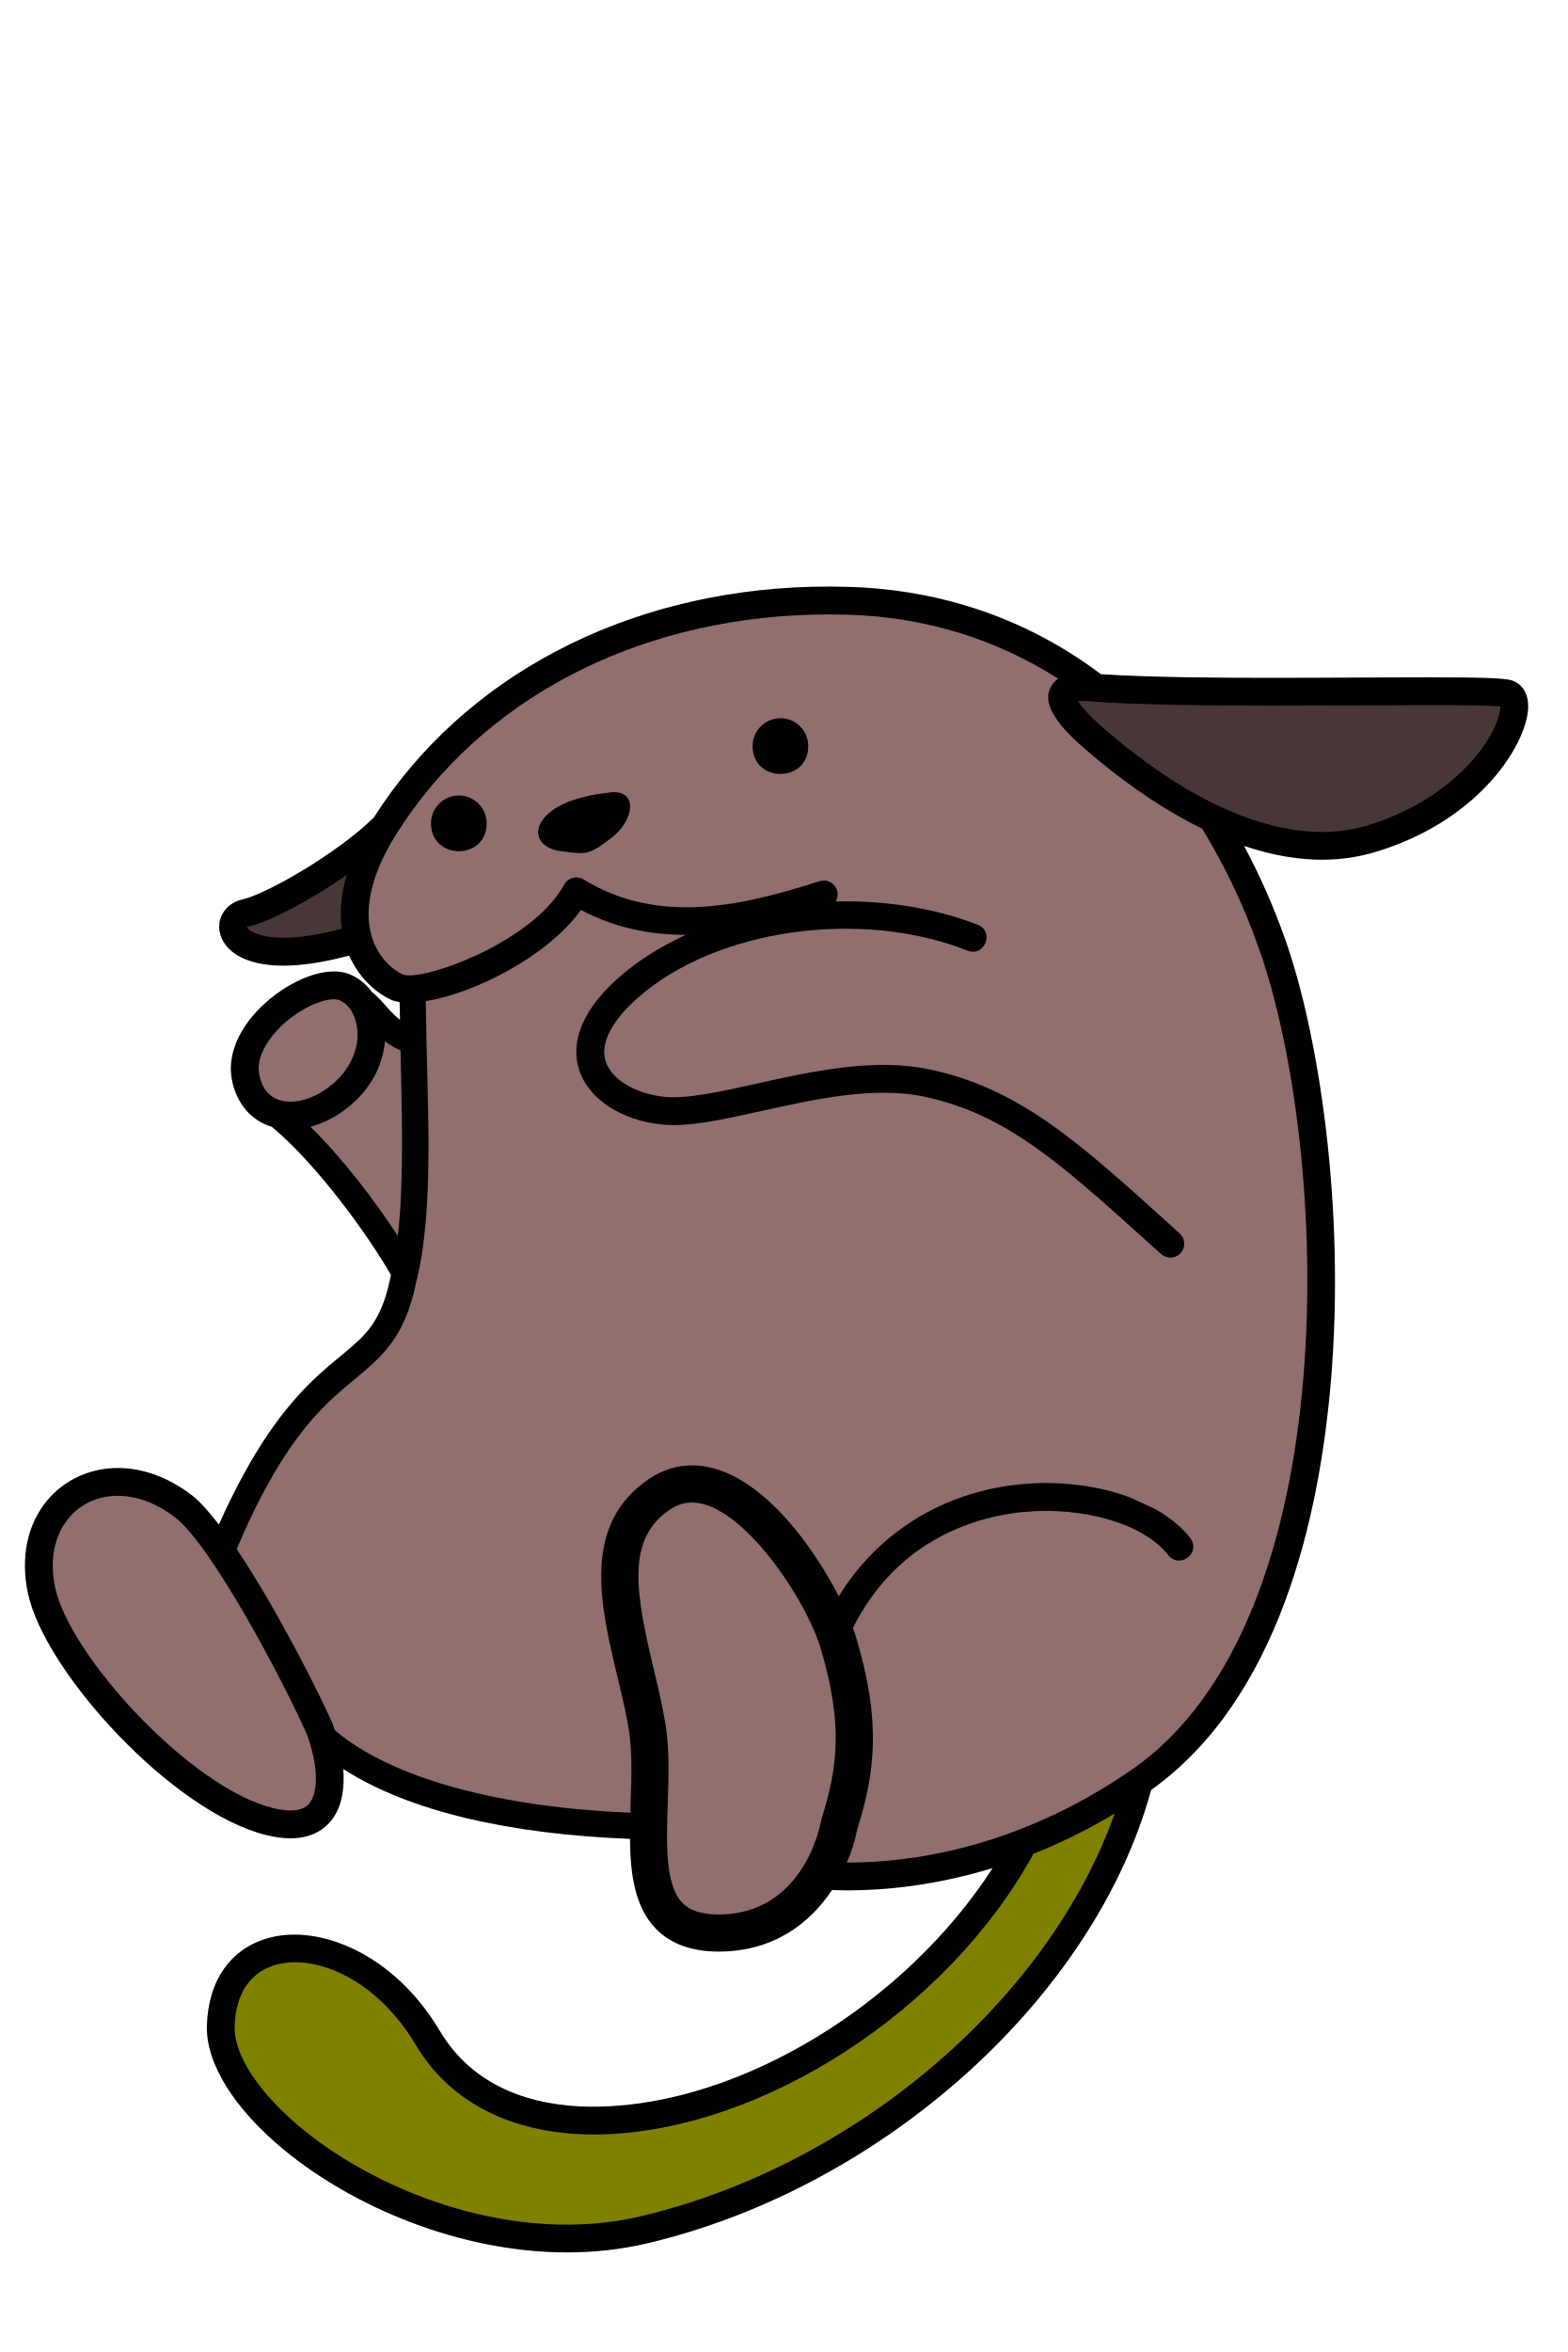
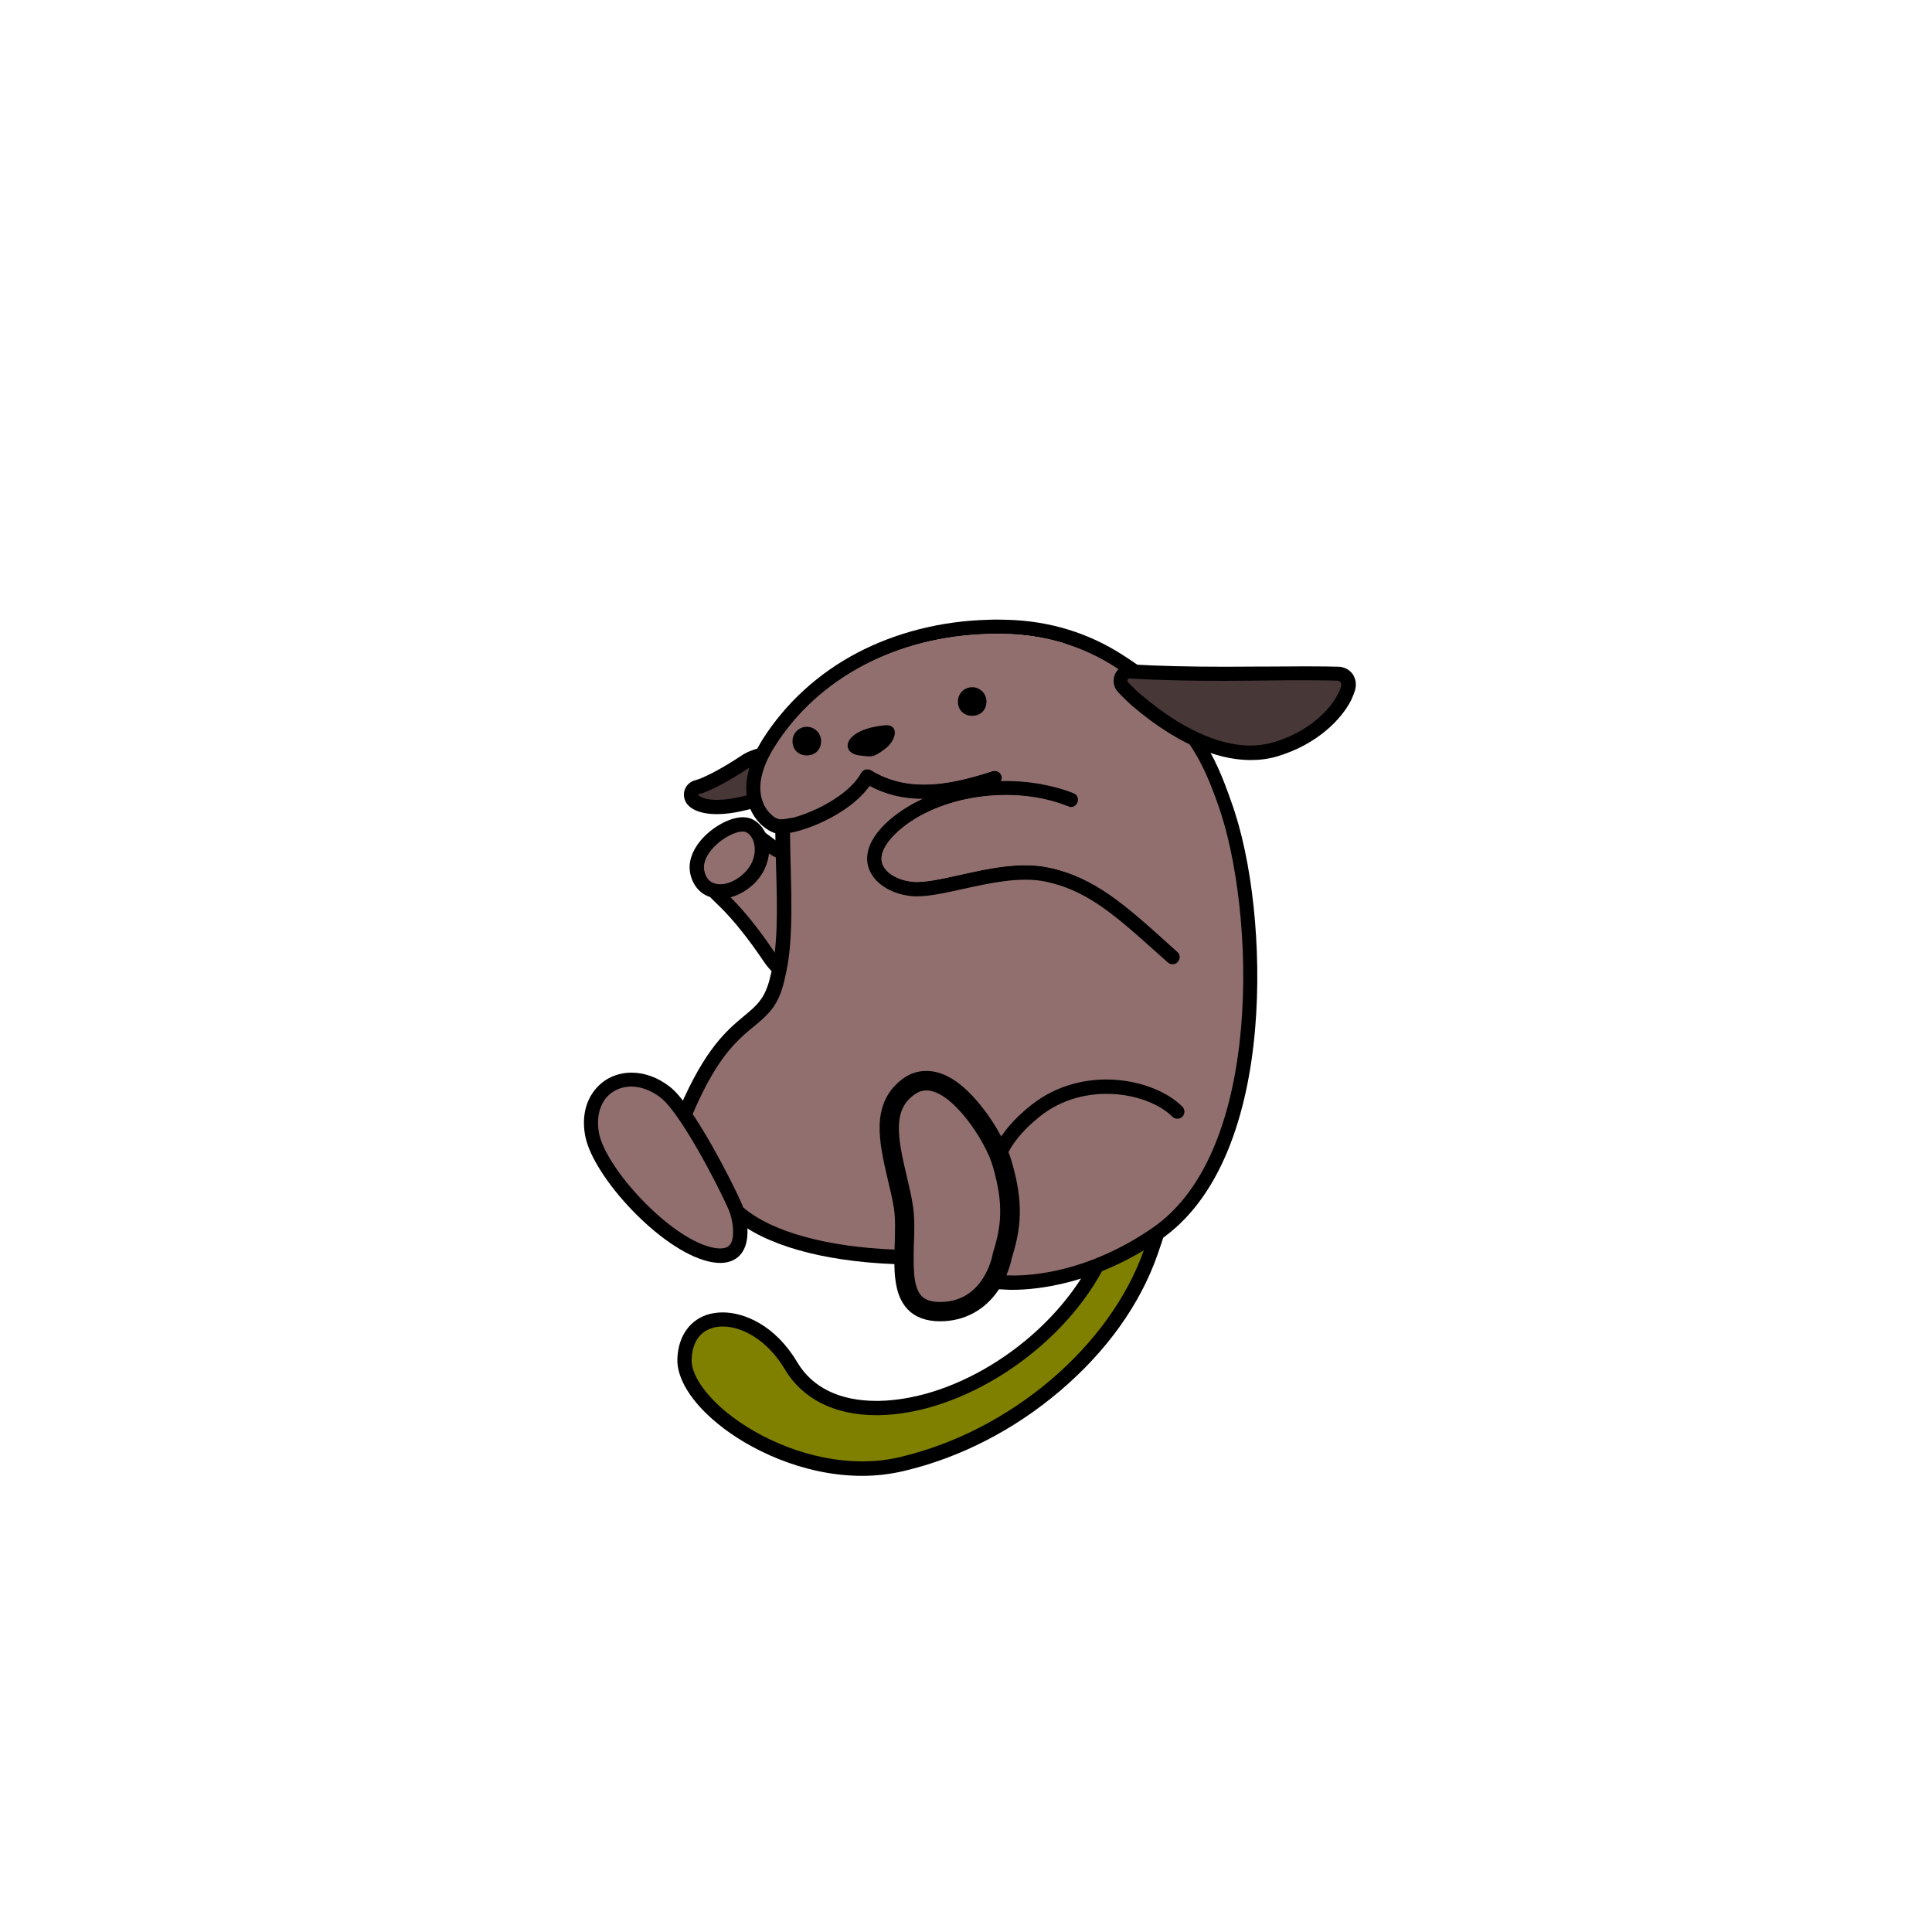
- <svg xmlns="http://www.w3.org/2000/svg" xml:space="preserve" width="60" height="90">
-   <path class="wapuu_svg_border" d="M31.243 1.12c-7.125.189-13.308 3.427-16.744 8.826-1.41 1.39-4.12 2.934-5.03 3.137-.42.093-.737.377-.85.756-.112.385.01.805.325 1.125.29.292.892.654 2.096.654.648 0 1.471-.107 2.513-.385.391.886 1.066 1.45 1.616 1.694.09.04.198.069.316.088.002.23.01.447.014.677a3.45 3.45 0 0 1-.385-.359c-.209-.225-.408-.487-.688-.707a2.004 2.004 0 0 0-.855-.68 1.637 1.637 0 0 0-.604-.107c-.98 0-2.297.73-3.132 1.734-.642.774-.917 1.627-.772 2.397.173.925.736 1.574 1.527 1.814 1.682 1.386 3.651 4.082 4.565 5.672l-.031.133-.002.012-.002.01c-.178.845-.42 1.373-.713 1.79-1.038 1.472-3.248 1.801-5.84 7.604-.364-.469-.716-.879-1.024-1.115-.893-.687-1.875-1.05-2.843-1.05-1.075 0-2.069.462-2.727 1.268-.743.912-.998 2.157-.719 3.504.623 3.011 5.553 8.417 9.155 9.282.294.074.595.113.898.117.93 0 1.417-.447 1.662-.82.343-.526.407-1.2.358-1.833 2.548 1.646 6.437 2.498 10.974 2.674.011 1.344.183 2.604.987 3.434.564.583 1.372.879 2.404.879 2.135 0 3.515-1.113 4.342-2.356.188.007.387.014.605.014 1.374 0 3.31-.173 5.54-.852-3.33 5.173-9.596 9.023-15.067 9.127-1.962.042-4.622-.434-6.086-2.894-1.777-2.988-4.614-4.062-6.496-3.576-1.483.382-2.365 1.606-2.422 3.357-.047 1.46 1.05 3.214 3.01 4.815 2.576 2.105 6.637 3.876 10.779 3.876 1.028 0 2.061-.11 3.078-.35 9.033-2.137 17.102-9.413 19.273-17.345 2.443-1.744 4.054-4.35 5.108-7.174 1.055-2.824 1.552-5.865 1.773-8.482.56-6.671-.476-13.295-1.752-16.899a25.873 25.873 0 0 0-1.572-3.568c1.186.398 2.187.527 2.973.527a7.1 7.1 0 0 0 2.039-.292c4.155-1.246 5.891-4.317 5.861-5.608-.01-.51-.266-.873-.68-.976-.257-.064-.869-.104-3.125-.104-.781 0-1.673.003-2.62.008-1.073.005-2.218.012-3.362.012-1.96 0-4.71-.016-6.566-.14-2.753-2.071-6.024-3.232-9.647-3.341-.483-.015-.96-.016-1.435-.004Z" style="display:inline;color:#000;opacity:1;fill:#000;-inkscape-stroke:none" transform="translate(-.19 21.333)" />
-   <path class="wapuu_svg_body" d="M31.276 2.187c.453-.012.91-.013 1.371.001 2.966.09 5.682.939 8.047 2.452a.82.82 0 0 0-.33.414c-.08.219-.32.88 1.426 2.334l.127.11c1.578 1.343 3.01 2.258 4.283 2.878a24.013 24.013 0 0 1 2.174 4.588c2.712 7.66 3.447 25.701-4.89 31.437-4.4 3.03-8.539 3.544-10.882 3.537A6.18 6.18 0 0 0 33 48.665c.69-2.198.906-4.095-.006-7.22a6.004 6.004 0 0 0-.162-.485c1.74-3.456 4.81-4.264 6.496-4.434 2.315-.233 4.658.46 5.578 1.65.437.547 1.261-.092.842-.652-.33-.427-.791-.799-1.34-1.109l-.98-.453c-1.227-.454-2.716-.648-4.208-.496-2.946.298-5.422 1.844-6.93 4.283-1.107-2.162-3.252-5.008-5.613-5.008-.575 0-1.124.17-1.627.506-2.627 1.75-1.88 4.863-1.222 7.61.176.735.341 1.43.441 2.08.12.787.09 1.746.059 2.673-.005.14-.004.28-.008.42-5.029-.202-9.165-1.32-11.316-3.156-.03-.082-.062-.2-.088-.26-.46-1.051-2.12-4.37-3.668-6.672 2.619-6.16 4.597-6.006 5.978-7.962.377-.536.67-1.217.87-2.15.755-2.928.43-6.91.39-10.854 1.83-.29 4.645-1.693 5.94-3.489 1.296.688 2.647.953 4.013.951-.925.427-1.784.954-2.527 1.596-1.74 1.53-1.808 2.784-1.559 3.565.353 1.11 1.592 1.932 3.156 2.097 1.018.107 2.327-.183 3.842-.52 2-.442 4.267-.947 6.166-.554 2.825.584 4.79 2.154 7.639 4.707l1.48 1.33a.53.53 0 0 0 .696-.8l-.42-.381c-3.455-3.123-5.738-5.185-9.178-5.897-2.123-.44-4.508.09-6.611.557-1.365.303-2.654.588-3.5.5-1.127-.12-2.032-.667-2.254-1.362-.216-.677.227-1.543 1.248-2.441 2.977-2.618 8.506-3.407 12.59-1.797.669.28 1.07-.74.388-.99-1.636-.636-3.52-.93-5.42-.887a.53.53 0 0 0-.62-.775c-2.84.908-6.113 1.726-9.026-.065a.534.534 0 0 0-.746.198c-1.24 2.255-5.51 3.734-6.18 3.435-.397-.176-.944-.658-1.183-1.443-.327-1.077-.001-2.439.943-3.936 3.237-5.132 9.118-8.208 15.914-8.388z" style="display:inline;color:#000;opacity:1;fill:#916f6f;-inkscape-stroke:none" transform="translate(-.19 21.333)" />
-   <path class="wapuu_svg_tail" d="M42.85 48.063c-2.515 7.108-9.9 13.46-18.123 15.407-4.755 1.126-9.924-.853-12.937-3.315-1.675-1.369-2.656-2.849-2.62-3.957.04-1.264.619-2.101 1.624-2.36 1.5-.386 3.806.55 5.316 3.089 1.346 2.262 3.822 3.468 7.02 3.416 6.191-.117 13.328-4.733 16.613-10.74 1-.396 2.043-.904 3.107-1.54z" style="display:inline;color:#000;opacity:1;fill:olive;-inkscape-stroke:none" transform="translate(-.19 21.333)" />
-   <path class="wapuu_svg_foot" d="M4.7 35.905c-.764 0-1.439.31-1.899.875-.538.66-.717 1.59-.504 2.617.543 2.621 5.203 7.704 8.36 8.461.24.058.46.088.65.088.492 0 .675-.193.77-.338.334-.511.206-1.526-.032-2.246.018.017.04.032.057.05l-.06-.061c-.035-.105-.065-.223-.104-.311-.875-1.996-3.643-7.23-5.043-8.307-.705-.543-1.464-.828-2.195-.828zm21.976.256c-.294 0-.57.088-.84.268-1.677 1.118-1.336 3.138-.628 6.095.175.731.354 1.49.464 2.196.141.918.108 1.944.075 2.937-.051 1.54-.106 3.134.558 3.82.291.302.745.448 1.387.448 3.246 0 3.89-3.408 3.916-3.553a.665.665 0 0 1 .021-.092c.633-2.003.82-3.625-.003-6.449-.528-1.897-3.035-5.67-4.95-5.67z" style="display:inline;color:#000;opacity:1;fill:#916f6f;-inkscape-stroke:none" transform="translate(-.19 21.333)" />
-   <path class="wapuu_svg_arm" d="M12.967 16.903c-.573 0-1.62.516-2.312 1.35-.253.305-.66.906-.545 1.52.163.867.74 1.05 1.193 1.05.598 0 1.277-.32 1.813-.855.598-.598.866-1.388.717-2.112-.092-.45-.338-.794-.657-.921a.574.574 0 0 0-.209-.032zm1.955 1.61c-.065.798-.43 1.583-1.054 2.207-.53.53-1.158.895-1.797 1.062 1.254 1.235 2.475 2.839 3.344 4.18.235-2.015.161-4.524.105-7.1a3.103 3.103 0 0 1-.598-.35z" style="display:inline;color:#000;opacity:1;fill:#916f6f;-inkscape-stroke:none" transform="translate(-.19 21.333)" />
-   <path class="wapuu_svg_ear" d="M41.622 5.49c-.069-.001-.128 0-.174.003.139.227.48.623 1.023 1.076l.137.118c3.7 3.153 6.485 3.816 8.17 3.816a6.023 6.023 0 0 0 1.732-.248c2.6-.78 4.196-2.39 4.823-3.637.233-.465.28-.772.28-.916-.352-.036-1.271-.053-2.74-.053-.78 0-1.67.004-2.615.01-1.075.004-2.223.01-3.369.01-2.12 0-5.155-.018-7.039-.17a3.347 3.347 0 0 0-.228-.01zm-28.16 6.657c-1.392.968-2.96 1.797-3.76 1.975-.05.011-.067.027-.067.027.004-.003.037.057.155.137.216.146 1.096.556 3.478-.08-.073-.553-.047-1.24.193-2.059z" style="display:inline;color:#000;opacity:1;fill:#483737;-inkscape-stroke:none" transform="translate(-.19 21.333)" />
-   <path class="wapuu_svg_face" d="M17.753 9.106c-.59 0-1.068.478-1.067 1.067 0 1.421 2.13 1.421 2.131 0 0-.589-.476-1.066-1.064-1.067ZM30.06 6.15c-.59 0-1.066.477-1.065 1.066-.001 1.421 2.13 1.421 2.13 0a1.065 1.065 0 0 0-1.066-1.067zm-6.509 2.84c-1.065.118-1.775.353-2.25.708-.847.635-.59 1.421.356 1.54.947.117 1.02.179 1.894-.475.946-.71 1.065-1.892 0-1.774z" style="display:inline;color:#000;opacity:1;fill:#000;-inkscape-stroke:none" transform="translate(-.19 21.333)" />
+ <svg xmlns="http://www.w3.org/2000/svg" id="Layer_1" x="0" y="0" version="1.1" viewBox="0 0 1000 1000">
+   <g id="RightArm_1_">
+     <path id="RightArm--bg" d="M436.6 504c-4.5 5.1-10.5 7.9-17 7.9-9.1 0-18.5-5.5-24.4-14.4-7.8-11.6-15.5-21.2-22.3-27.9l-4.8-4.7c-2-2-1.1-5.3 1.6-6.1l6.5-1.7c3.2-.9 6.4-2.7 9.1-5.5 3-3 4.8-6.7 5.2-10.4V430c0-1.3 1.5-2.1 2.5-1.3l9.3 6.9c.7.5 1.7 1.1 2.9 1.7 10.2 4.9 31.7 27.4 35.7 46.7 2.1 10.1-1.2 16.5-4.3 20z" />
+     <path id="RightArm" d="M402.1 444.1c-1.5-.7-2.9-1.5-4.2-2.4-.5 5.5-3 11-7.3 15.3-3.7 3.7-8.1 6.2-12.5 7.4 8.7 8.6 17 19.8 23.2 29.1 4.5 6.7 11.6 11.1 18.3 11.1 4.1 0 8.1-1.6 11.4-5.4 13-14.8-17.3-49.6-28.9-55.1z" class="st0" fill="#916f6f" />
+   </g>
+   <g id="Tail--group">
+     <path id="Tail--bg" d="M599.1 649.5c-9 25.7-26.4 50-50.3 70.3-23.8 20.3-51.8 34.7-81 41.6-6.9 1.6-14.1 2.5-21.5 2.5-30.8 0-58.9-13.9-74.8-27-13.6-11.1-21.2-23.3-20.9-33.5.4-12 6.7-20.7 16.8-23.3 2.1-.5 4.3-.8 6.7-.8 11.2 0 27.2 6.7 38.5 25.7 7.8 13.2 22 20.1 41.1 20.1h1.2c40.7-.8 87.6-31.2 109.1-70.8 7.7-14.1 13.2-29.6 17.1-40.8 1.9-5.4 3.6-10.1 5.1-13.5 1.3-3.1 4.1-9.4 10.4-9.4 4.1 0 7.6 1.8 9.9 5 5.5 7.6 3.3 23.3-7.4 53.9z" />
+     <path id="Tail_2_" d="M570.5 657.8c-22.7 41.7-72.5 73.9-115.5 74.7h-1.4c-21.6 0-38.3-8.4-47.4-23.8-9-15.1-22-22.1-32.1-22.1-1.7 0-3.3.2-4.8.6-7 1.8-11 7.6-11.3 16.4-.3 7.7 6.6 18 18.2 27.5 16.8 13.7 43.2 25.3 70.1 25.3 6.6 0 13.3-.7 19.8-2.3 57.2-13.5 108.5-57.4 126-107.1 5.4-15.3 16.7-49.2 4.5-49.2-4.5.1-10.8 31.8-26.1 60z" class="st1" fill="olive" />
+   </g>
+   <g id="Body--group">
+     <path id="Body--bg" d="M649.7 531.9c-2 24-6.7 45.1-13.9 62.9-8.5 20.9-20.3 36.6-35.1 46.8-34 23.4-64.8 26-76.4 26-1.3 0-2.5 0-3.8-.1-18.4-.8-26-4.4-32.7-7.5-5.9-2.8-11-5.2-24.9-5.7-37.5-1.5-67-9.9-83.1-23.6-.2-.1-.5-.4-.9-.7-4.8-3.5-19.3-14.3-25-24.7-5.3-9.7-6.2-22.3-2.3-31.4 13.4-31.2 24.5-40.5 33.5-48 3.6-3 6.4-5.3 8.8-8.7 2.2-3.1 3.8-7.1 4.9-12.2 0-.1 0-.2.1-.3 3.9-15 3.4-34.9 2.8-56-.2-5.7-.3-11.7-.4-17.5v-.1c0-18.6 9.6-40.7 25.7-59.2 18.1-20.8 41.6-33.6 66.1-36.2 20.2-2.1 34.3-3.1 45.9-3.1 43.7 0 58.6 14.8 82.2 48.4 7.5 10.6 12.1 22.5 16 33.7 11.1 30.4 15.9 76.5 12.5 117.2z" />
+     <path id="Body_1_" d="M358.5 576.7c-3 7-2.2 17.4 2 25 5.6 10.3 23 22.2 24.1 23.2 15.1 12.9 43.7 20.5 78.7 21.9 31.2 1.3 24.3 11.8 57.6 13.3 1.1 0 2.2.1 3.5.1 16.7 0 43.7-5 72.2-24.7 58-39.9 52.9-165.3 34-218.6-3.9-11.1-8.3-22.2-15.1-31.9-23.5-33.5-36.6-45.2-76.2-45.2-12.2 0-26.9 1.1-45.1 3.1-49.9 5.3-85.3 55.3-85.3 88.1.3 27.4 2.5 55.1-2.7 75.5-1.4 6.5-3.4 11.2-6 14.9-9.8 13.5-23.4 12.4-41.7 55.3z" class="st0" fill="#916f6f" />
+   </g>
+   <g id="RightHand--group">
+     <path id="RightHand--bg" d="M390.6 457c-5.2 5.1-11.7 8.1-17.8 8.1-8.1 0-14-5.1-15.6-13.3-1-5.4.9-11.3 5.4-16.7 5.8-6.9 14.9-12 21.7-12.1h.2c1.3 0 2.6.2 3.8.6h.2l.1.1c4.5 1.8 7.9 6.2 9.1 11.8 1.4 7.5-1.2 15.5-7.1 21.5z" />
+     <path id="RightHand" d="M385.4 451.7c4.2-4.2 6-9.6 5-14.7-.6-3.1-2.3-5.5-4.6-6.4-.4-.1-.9-.2-1.3-.2h-.1c-4 0-11.3 3.6-16.1 9.4-1.8 2.1-4.6 6.3-3.8 10.6 1.1 6 5.1 7.3 8.3 7.3 4.1 0 8.8-2.2 12.6-6z" class="st0" fill="#916f6f" />
+   </g>
+   <g id="RightFootGroup">
+     <path id="RightFoot--bg" d="M384.3 648c-2.4 3.7-6.4 5.7-11.5 5.7-1.9 0-4-.3-6.2-.8-25-6-59.3-43.6-63.6-64.5-1.9-9.4-.2-18 5-24.4 4.6-5.7 11.4-8.8 18.9-8.8 6.8 0 13.6 2.5 19.8 7.3 12.2 9.4 32.9 50.5 37.3 60.7 2.5 5.8 4.9 17.7.3 24.8z" />
+     <path id="RightFoot_1_" d="M310.1 586.8c3.8 18.2 36.2 53.6 58.1 58.8 1.7.4 3.2.6 4.5.6 3.4 0 4.7-1.3 5.4-2.3 2.3-3.5 1.5-12.1-1-17.9-6.1-13.9-25.3-50.3-35.1-57.8-4.9-3.8-10.2-5.8-15.3-5.8-5.3 0-10 2.2-13.2 6.1-3.6 4.7-4.8 11.2-3.4 18.3z" class="st0" fill="#916f6f" />
+   </g>
+   <g id="RightEar--group">
+     <path id="RightEar--bg" d="M413.3 399.4c-.4 4.4-3.8 8.4-11.1 12.9-4.7 3-10.2 5.5-13.9 6.5-6.5 1.7-12.3 2.6-17.3 2.6-6.7 0-10.6-1.6-12.7-2.9-4.8-3-4.4-7.2-4.2-8.5.5-3.1 2.9-5.5 5.9-6.2 3.5-.8 13.5-5.8 23.6-12.6 4.2-2.9 10.7-4.8 16.1-4.8 5.8 0 9.1 2.2 10.8 4.1 2.1 2.4 3.1 5.5 2.8 8.9z" />
+     <path id="RightEar" d="M361.4 411.3c0 .3.4.7.9.9 1.1.7 3.6 1.8 8.8 1.8 4.3 0 9.5-.8 15.4-2.3 5.2-1.4 19.1-8.8 19.5-13 .1-1.3-.2-2.4-.9-3.2-1-1.1-2.8-1.7-5.3-1.7-3.9 0-8.9 1.5-11.9 3.5-8.5 5.7-20.5 12.5-26.1 13.7-.3.1-.4.2-.4.3z" class="st1" fill="#483737" />
+   </g>
+   <g id="Head--group">
+     <path id="Head--bg" d="M516.4 328.1c1.6 0 3.2 0 4.8.1 20.6.6 39.5 6.5 55.9 17 11.2 7.2 17.5 11.4 25.9 25.2 1.5 2.5 9 .8 7.9-1.1-10.1-17.6-17.5-22.3-29.8-30.3-17.7-11.4-37.8-17.6-59.7-18.2-1.6 0-3.3-.1-5-.1-1.6 0-3.3 0-4.9.1-24.3.6-47.8 6.6-67.8 17.1-20.2 10.6-37.1 26.1-48.9 44.7-7.7 12.3-10.3 23.9-7.4 33.5 2.4 7.8 7.9 12.7 12.3 14.6 1.4.6 2.9.9 4.7.9 9.3 0 34.7-9.3 45.7-24.8 8.4 4.5 17.6 6.7 28.1 6.7 12.6 0 25-3.2 36.4-6.9 3-1 3.8-2.2 3.9-4.1 0-1.3-1.2-3.6-3.8-3.5-.3 0-.7.1-1 .2-11.2 3.6-23.3 6.9-35.4 6.9-9.3 0-18.6-2-27.4-7.4-.6-.4-1.3-.5-1.9-.5-1.3 0-2.5.6-3.2 1.8l-.1.1c-7.9 14.3-33.3 24.1-41.2 24.1-.7 0-1.3-.1-1.7-.3-2.8-1.2-6.6-4.6-8.2-10-2.3-7.5 0-17 6.6-27.4 22.5-35.7 63.4-57.1 110.6-58.3 1.4-.1 3-.1 4.6-.1" />
+     <path id="Head" d="M516.6 399.4c-1-.4-2-.7-3-.3-19.7 6.3-42.5 12-62.8-.5-1.7-1.1-4-.5-5.1 1.2l-.1.1c-8.6 15.7-38.3 26-43 23.9-2.8-1.2-6.6-4.6-8.2-10-2.3-7.5 0-17 6.6-27.4 22.5-35.7 63.4-57.1 110.6-58.3 3.1-.1 6.3-.1 9.5 0 20.6.6 39.5 6.5 55.9 17 13.2 8.5 19.7 12.7 30.6 33.6 5.6 10.5-84.4 23.5-91 20.7z" class="st0" fill="#916f6f" />
+   </g>
+   <g id="LeftEar--group">
+     <path id="LeftEar--bg" d="M701.4 357.1c-.5 1.7-1.2 3.4-2 5.2-5 10-17.7 23-38 29.1-4.5 1.4-9.3 2-14 2h-.1c-13 0-34.2-4.9-61.6-28.3-1.9-1.7-5.1-4.8-7.1-7-2.3-2.5-2.8-6.1-1.5-9.1s4.4-5.1 7.8-5.1h.5c13.9.8 30.1 1.2 48.4 1.2 8.1 0 14.8-.1 19.3-.1h4.5c7.4 0 13.3-.1 18.2-.1 8.1 0 13.7.1 17.1.2 2.9.1 5.6 1.5 7.3 3.9 1.5 2.3 2 5.2 1.2 8.1z" />
+     <path id="LeftEar" d="M590.4 359.4c25.7 21.9 45.1 26.5 56.8 26.5h.1c4 0 8-.6 11.9-1.7 18.1-5.4 29.2-16.6 33.5-25.3.8-1.5 1.2-2.8 1.5-3.9.4-1.3-.6-2.6-1.9-2.7-3.3-.1-8.9-.2-16.7-.2-5.4 0-11.6 0-18.2.1-3.3 0-12.2.2-23.9.2-13.9 0-31.7-.2-48.8-1.2h-.1c-.9 0-1.5 1.1-.8 1.8 2 2.2 5 5.1 6.6 6.4z" class="st1" fill="#483737" />
+   </g>
+   <g id="Face--group">
+     <path id="RightEye" d="M417.6 376.2c-4.1 0-7.4 3.3-7.4 7.4 0 9.9 14.8 9.9 14.8 0 0-4.1-3.3-7.4-7.4-7.4z" />
+     <path id="LeftEye" d="M503.2 355.7c-4.1 0-7.4 3.3-7.4 7.4 0 9.9 14.8 9.9 14.8 0 0-4.1-3.3-7.4-7.4-7.4z" />
+     <path id="Nose" d="M457.9 375.4c-7.4.8-12.3 2.5-15.6 4.9-5.9 4.4-4.1 9.9 2.5 10.7 6.6.8 7.1 1.2 13.2-3.3 6.5-4.9 7.3-13.1-.1-12.3z" />
+   </g>
+   <g id="LeftLEg--group">
+     <path id="LetLeg" d="M512.4 655.2c-4.6-5.2-3.7-15.7-1.9-29.4 2.6-19.8 5-34.5 25.4-50.8 24.4-19.5 62.2-15 76.2-.5 3.6 3.7 6.7 10.9 7.3 18.8.9 11.4-22.2 42.4-44.8 51.8-22.6 9.6-54 19.3-62.2 10.1z" class="st0" fill="#916f6f" />
+     <path id="LeftLeg--bg_1_" d="M512.4 658.9c-1.2 0-2.3-.5-3-1.6-4.7-6.7-4.5-17.2-2.6-32 2.5-19 4.6-35.5 26.8-53.2 26.8-21.4 63.7-14 78.4.7 1.4 1.4 1.4 3.8 0 5.2-1.4 1.4-3.8 1.4-5.2 0-12.5-12.5-45.4-18.7-68.6-.1-18.9 15.1-21.4 28.2-24.1 48.4-1.4 11-2.3 21.8 1.3 26.7 1.2 1.7.8 4-.9 5.2-.6.5-1.4.7-2.1.7z" />
+   </g>
+   <g id="LeftFoot--group">
+     <path id="LeftFoot--bg" d="M523.7 651.2c-.4 1.9-2 9.1-6.7 16.2-7 10.6-17.8 16.5-30.4 16.5-7.2 0-12.9-2.1-16.8-6.2-7.5-7.8-7.1-21-6.7-33.7v-.1c.2-6.4.4-13.1-.4-18.5-.7-4.4-1.8-9.1-3.1-14.5-2.4-10.2-4.6-20.1-4.3-28.7.4-10.7 4.7-18.9 12.8-24.4 3.5-2.4 7.4-3.5 11.4-3.5 9.3 0 18.9 6.2 28.7 18.6 7.1 8.9 13.1 20 15.4 28.1 6.4 21.8 4.9 34.9.1 50.2z" />
+     <path id="LeftFoot_1_" d="M477 670.8c2 2.1 5.2 3.1 9.6 3.1 22.6 0 27-23.7 27.2-24.7 0-.2.1-.4.1-.6 4.4-13.9 5.7-25.2 0-44.8-3.7-13.2-21.1-39.4-34.4-39.4-2 0-4 .6-5.8 1.9-11.7 7.8-9.3 21.8-4.4 42.4 1.2 5.1 2.5 10.4 3.2 15.3 1 6.4.8 13.5.5 20.4-.2 10.6-.6 21.6 4 26.4z" class="st0" fill="#916f6f" />
+   </g>
+   <g id="LeftArm--group">
+     <path id="LeftArm--bg" d="M478 413.3c-6.4 2.9-12.4 6.6-17.6 11.1-12.1 10.6-12.6 19.4-10.8 24.8 2.5 7.7 11.1 13.4 21.9 14.6 7.1.7 16.2-1.3 26.7-3.6 13.9-3.1 29.7-6.6 42.9-3.9 19.6 4.1 33.3 15 53.1 32.7l10.3 9.2c1.5 1.3 3.9 1.2 5.2-.4 1.3-1.5 1.2-3.9-.4-5.2l-2.9-2.6c-24-21.7-39.9-36-63.8-41-14.8-3.1-31.3.6-46 3.9-9.5 2.1-18.5 4.1-24.3 3.5-7.8-.8-14.1-4.6-15.7-9.5-1.5-4.7 1.6-10.7 8.7-17 20.7-18.2 59.1-23.7 87.5-12.5 4.7 1.9 7.4-5.1 2.7-6.9-11.4-4.4-24.6-6.6-37.7-6.2-10.1.4-30.5 4.8-39.8 9z" />
+     <path id="LeftArm" d="M615.4 451c11.7 12.2 17 60.3-6 41.6l-2.9-2.6c-24-21.7-39.9-36-63.8-41-14.8-3.1-31.3.6-46 3.9-9.5 2.1-18.5 4.1-24.3 3.5-7.8-.8-14.1-4.6-15.7-9.5-1.5-4.7 1.6-10.7 8.7-17 20.7-18.2 59.3-24 87.5-12.5 4.6 2 46.1 16.5 62.5 33.6z" class="st0" fill="#916f6f" />
+   </g>
</svg>
